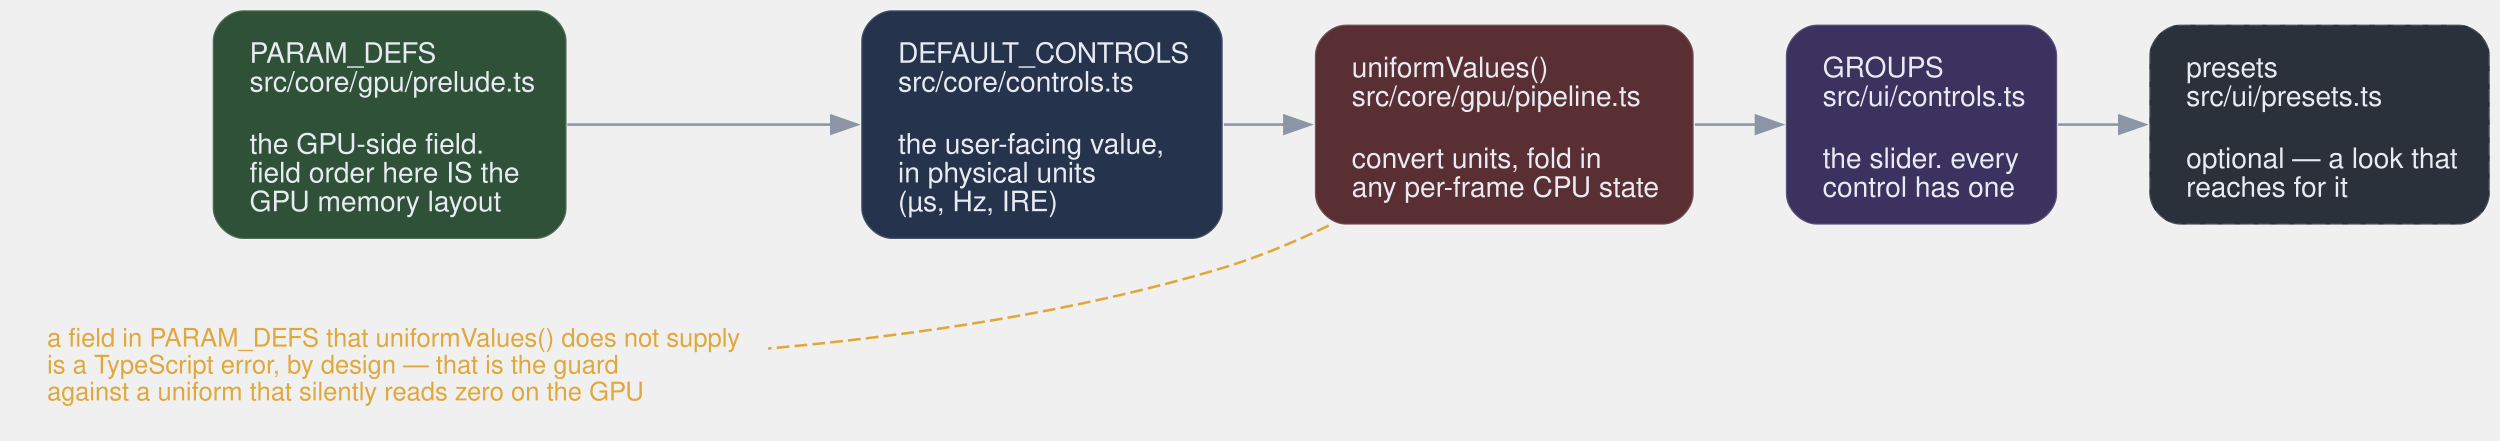
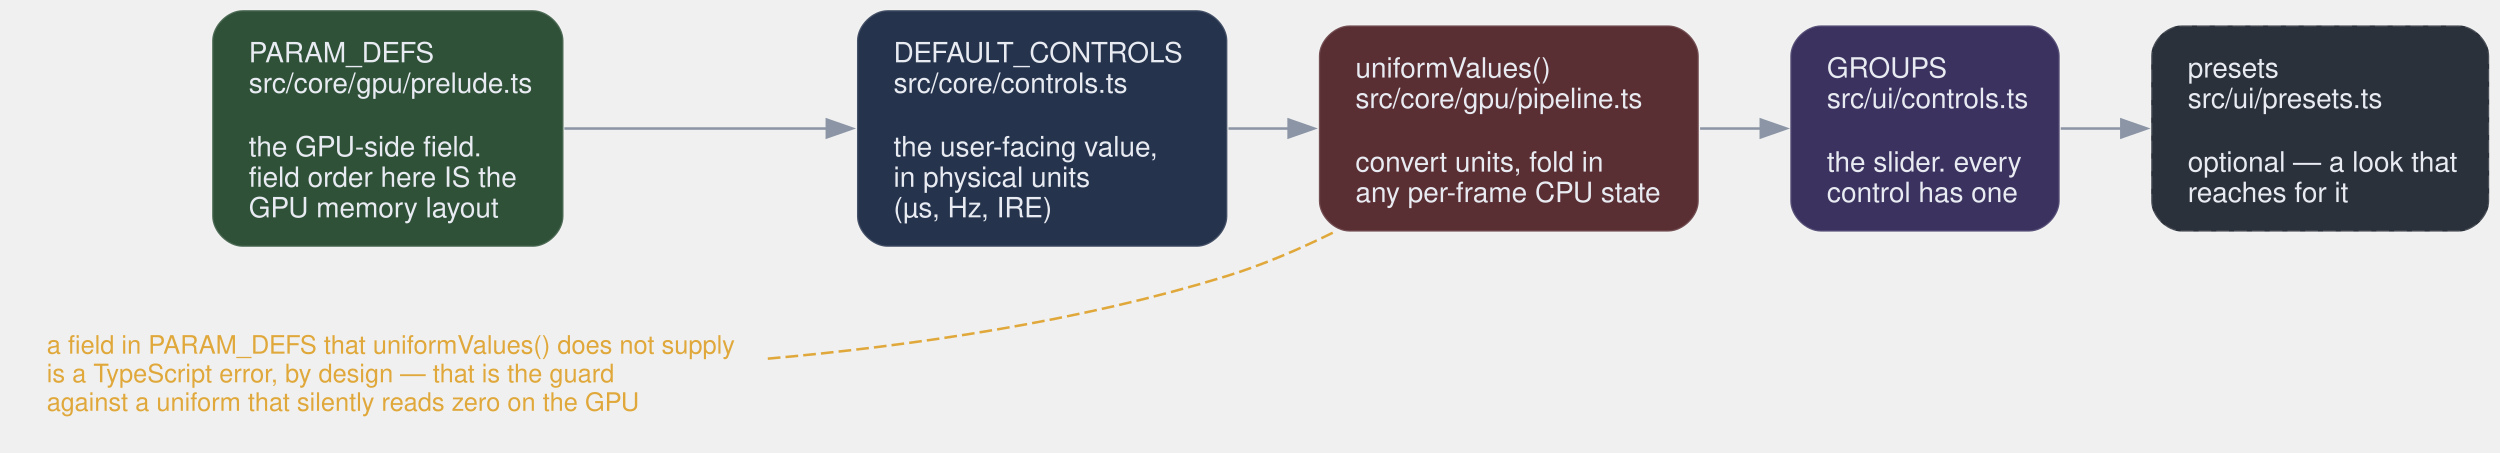
- <svg xmlns="http://www.w3.org/2000/svg" width="977pt" height="172pt" viewBox="0.00 0.00 977.00 172.00">
-   <g id="graph0" class="graph" transform="scale(1 1) rotate(0) translate(4 167.53)">
+ <svg xmlns="http://www.w3.org/2000/svg" width="984pt" height="178pt" viewBox="0.00 0.00 984.00 178.00">
+   <g id="graph0" class="graph" transform="scale(1 1) rotate(0) translate(4 173.53)">
    <g id="node1" class="node">
-       <path fill="#2f5138" stroke="#ffffff" stroke-opacity="0.149" d="M205.42,-163.53C205.42,-163.53 91.12,-163.53 91.12,-163.53 85.12,-163.53 79.12,-157.53 79.12,-151.53 79.12,-151.53 79.12,-86.12 79.12,-86.12 79.12,-80.12 85.12,-74.12 91.12,-74.12 91.12,-74.12 205.42,-74.12 205.42,-74.12 211.42,-74.12 217.42,-80.12 217.42,-86.12 217.42,-86.12 217.42,-151.53 217.42,-151.53 217.42,-157.53 211.42,-163.53 205.42,-163.53" />
-       <text xml:space="preserve" text-anchor="start" x="93.52" y="-143" font-family="Helvetica,Arial,sans-serif" font-size="11.00" fill="#e8ebf1">PARAM_DEFS</text>
-       <text xml:space="preserve" text-anchor="start" x="93.52" y="-131.75" font-family="Helvetica,Arial,sans-serif" font-size="11.00" fill="#e8ebf1">src/core/gpu/prelude.ts</text>
-       <text xml:space="preserve" text-anchor="start" x="93.52" y="-107.5" font-family="Helvetica,Arial,sans-serif" font-size="11.00" fill="#e8ebf1">the GPU-side field.</text>
-       <text xml:space="preserve" text-anchor="start" x="93.52" y="-96.25" font-family="Helvetica,Arial,sans-serif" font-size="11.00" fill="#e8ebf1">field order here IS the</text>
-       <text xml:space="preserve" text-anchor="start" x="93.52" y="-85" font-family="Helvetica,Arial,sans-serif" font-size="11.00" fill="#e8ebf1">GPU memory layout</text>
+       <path fill="#2f5138" stroke="#ffffff" stroke-opacity="0.149" d="M205.8,-169.53C205.8,-169.53 91.5,-169.53 91.5,-169.53 85.5,-169.53 79.5,-163.53 79.5,-157.53 79.5,-157.53 79.5,-88.38 79.5,-88.38 79.5,-82.38 85.5,-76.38 91.5,-76.38 91.5,-76.38 205.8,-76.38 205.8,-76.38 211.8,-76.38 217.8,-82.38 217.8,-88.38 217.8,-88.38 217.8,-157.53 217.8,-157.53 217.8,-163.53 211.8,-169.53 205.8,-169.53" />
+       <text xml:space="preserve" text-anchor="start" x="93.9" y="-149" font-family="Helvetica,Arial,sans-serif" font-size="11.00" fill="#e8ebf1">PARAM_DEFS</text>
+       <text xml:space="preserve" text-anchor="start" x="93.9" y="-137" font-family="Helvetica,Arial,sans-serif" font-size="11.00" fill="#e8ebf1">src/core/gpu/prelude.ts</text>
+       <text xml:space="preserve" text-anchor="start" x="93.9" y="-112" font-family="Helvetica,Arial,sans-serif" font-size="11.00" fill="#e8ebf1">the GPU-side field.</text>
+       <text xml:space="preserve" text-anchor="start" x="93.9" y="-100" font-family="Helvetica,Arial,sans-serif" font-size="11.00" fill="#e8ebf1">field order here IS the</text>
+       <text xml:space="preserve" text-anchor="start" x="93.9" y="-88" font-family="Helvetica,Arial,sans-serif" font-size="11.00" fill="#e8ebf1">GPU memory layout</text>
    </g>
    <g id="node2" class="node">
-       <path fill="#25334d" stroke="#ffffff" stroke-opacity="0.149" d="M461.85,-163.53C461.85,-163.53 344.55,-163.53 344.55,-163.53 338.55,-163.53 332.55,-157.53 332.55,-151.53 332.55,-151.53 332.55,-86.12 332.55,-86.12 332.55,-80.12 338.55,-74.12 344.55,-74.12 344.55,-74.12 461.85,-74.12 461.85,-74.12 467.85,-74.12 473.85,-80.12 473.85,-86.12 473.85,-86.12 473.85,-151.53 473.85,-151.53 473.85,-157.53 467.85,-163.53 461.85,-163.53" />
-       <text xml:space="preserve" text-anchor="start" x="346.95" y="-143" font-family="Helvetica,Arial,sans-serif" font-size="11.00" fill="#e8ebf1">DEFAULT_CONTROLS</text>
-       <text xml:space="preserve" text-anchor="start" x="346.95" y="-131.75" font-family="Helvetica,Arial,sans-serif" font-size="11.00" fill="#e8ebf1">src/core/controls.ts</text>
-       <text xml:space="preserve" text-anchor="start" x="346.95" y="-107.5" font-family="Helvetica,Arial,sans-serif" font-size="11.00" fill="#e8ebf1">the user-facing value,</text>
-       <text xml:space="preserve" text-anchor="start" x="346.95" y="-96.25" font-family="Helvetica,Arial,sans-serif" font-size="11.00" fill="#e8ebf1">in physical units</text>
-       <text xml:space="preserve" text-anchor="start" x="346.95" y="-85" font-family="Helvetica,Arial,sans-serif" font-size="11.00" fill="#e8ebf1">(µs, Hz, IRE)</text>
+       <path fill="#25334d" stroke="#ffffff" stroke-opacity="0.149" d="M467.1,-169.53C467.1,-169.53 345.3,-169.53 345.3,-169.53 339.3,-169.53 333.3,-163.53 333.3,-157.53 333.3,-157.53 333.3,-88.38 333.3,-88.38 333.3,-82.38 339.3,-76.38 345.3,-76.38 345.3,-76.38 467.1,-76.38 467.1,-76.38 473.1,-76.38 479.1,-82.38 479.1,-88.38 479.1,-88.38 479.1,-157.53 479.1,-157.53 479.1,-163.53 473.1,-169.53 467.1,-169.53" />
+       <text xml:space="preserve" text-anchor="start" x="347.7" y="-149" font-family="Helvetica,Arial,sans-serif" font-size="11.00" fill="#e8ebf1">DEFAULT_CONTROLS</text>
+       <text xml:space="preserve" text-anchor="start" x="347.7" y="-137" font-family="Helvetica,Arial,sans-serif" font-size="11.00" fill="#e8ebf1">src/core/controls.ts</text>
+       <text xml:space="preserve" text-anchor="start" x="347.7" y="-112" font-family="Helvetica,Arial,sans-serif" font-size="11.00" fill="#e8ebf1">the user-facing value,</text>
+       <text xml:space="preserve" text-anchor="start" x="347.7" y="-100" font-family="Helvetica,Arial,sans-serif" font-size="11.00" fill="#e8ebf1">in physical units</text>
+       <text xml:space="preserve" text-anchor="start" x="347.7" y="-88" font-family="Helvetica,Arial,sans-serif" font-size="11.00" fill="#e8ebf1">(µs, Hz, IRE)</text>
    </g>
    <g id="edge1" class="edge">
-       <path fill="none" stroke="#8b95a5" d="M217.72,-118.83C249.66,-118.83 287.9,-118.83 321.27,-118.83" />
-       <polygon fill="#8b95a5" stroke="#8b95a5" points="320.87,-122.33 330.87,-118.83 320.87,-115.33 320.87,-122.33" />
+       <path fill="none" stroke="#8b95a5" d="M218.13,-122.95C250.01,-122.95 288.22,-122.95 321.77,-122.95" />
+       <polygon fill="#8b95a5" stroke="#8b95a5" points="321.44,-126.46 331.44,-122.96 321.44,-119.46 321.44,-126.46" />
    </g>
    <g id="node3" class="node">
-       <path fill="#5a2f34" stroke="#ffffff" stroke-opacity="0.149" d="M645.9,-157.91C645.9,-157.91 521.85,-157.91 521.85,-157.91 515.85,-157.91 509.85,-151.91 509.85,-145.91 509.85,-145.91 509.85,-91.75 509.85,-91.75 509.85,-85.75 515.85,-79.75 521.85,-79.75 521.85,-79.75 645.9,-79.75 645.9,-79.75 651.9,-79.75 657.9,-85.75 657.9,-91.75 657.9,-91.75 657.9,-145.91 657.9,-145.91 657.9,-151.91 651.9,-157.91 645.9,-157.91" />
-       <text xml:space="preserve" text-anchor="start" x="524.25" y="-137.38" font-family="Helvetica,Arial,sans-serif" font-size="11.00" fill="#e8ebf1">uniformValues()</text>
-       <text xml:space="preserve" text-anchor="start" x="524.25" y="-126.13" font-family="Helvetica,Arial,sans-serif" font-size="11.00" fill="#e8ebf1">src/core/gpu/pipeline.ts</text>
-       <text xml:space="preserve" text-anchor="start" x="524.25" y="-101.88" font-family="Helvetica,Arial,sans-serif" font-size="11.00" fill="#e8ebf1">convert units, fold in</text>
-       <text xml:space="preserve" text-anchor="start" x="524.25" y="-90.63" font-family="Helvetica,Arial,sans-serif" font-size="11.00" fill="#e8ebf1">any per-frame CPU state</text>
+       <path fill="#5a2f34" stroke="#ffffff" stroke-opacity="0.149" d="M652.65,-163.53C652.65,-163.53 527.1,-163.53 527.1,-163.53 521.1,-163.53 515.1,-157.53 515.1,-151.53 515.1,-151.53 515.1,-94.38 515.1,-94.38 515.1,-88.38 521.1,-82.38 527.1,-82.38 527.1,-82.38 652.65,-82.38 652.65,-82.38 658.65,-82.38 664.65,-88.38 664.65,-94.38 664.65,-94.38 664.65,-151.53 664.65,-151.53 664.65,-157.53 658.65,-163.53 652.65,-163.53" />
+       <text xml:space="preserve" text-anchor="start" x="529.5" y="-143" font-family="Helvetica,Arial,sans-serif" font-size="11.00" fill="#e8ebf1">uniformValues()</text>
+       <text xml:space="preserve" text-anchor="start" x="529.5" y="-131" font-family="Helvetica,Arial,sans-serif" font-size="11.00" fill="#e8ebf1">src/core/gpu/pipeline.ts</text>
+       <text xml:space="preserve" text-anchor="start" x="529.5" y="-106" font-family="Helvetica,Arial,sans-serif" font-size="11.00" fill="#e8ebf1">convert units, fold in</text>
+       <text xml:space="preserve" text-anchor="start" x="529.5" y="-94" font-family="Helvetica,Arial,sans-serif" font-size="11.00" fill="#e8ebf1">any per-frame CPU state</text>
    </g>
    <g id="edge2" class="edge">
-       <path fill="none" stroke="#8b95a5" d="M474.3,-118.83C482.15,-118.83 490.19,-118.83 498.19,-118.83" />
-       <polygon fill="#8b95a5" stroke="#8b95a5" points="497.93,-122.33 507.93,-118.83 497.93,-115.33 497.93,-122.33" />
+       <path fill="none" stroke="#8b95a5" d="M479.52,-122.95C487.39,-122.95 495.46,-122.95 503.46,-122.95" />
+       <polygon fill="#8b95a5" stroke="#8b95a5" points="503.2,-126.46 513.2,-122.96 503.2,-119.46 503.2,-126.46" />
    </g>
    <g id="node4" class="node">
-       <path fill="#3b3260" stroke="#ffffff" stroke-opacity="0.149" d="M787.95,-157.91C787.95,-157.91 705.9,-157.91 705.9,-157.91 699.9,-157.91 693.9,-151.91 693.9,-145.91 693.9,-145.91 693.9,-91.75 693.9,-91.75 693.9,-85.75 699.9,-79.75 705.9,-79.75 705.9,-79.75 787.95,-79.75 787.95,-79.75 793.95,-79.75 799.95,-85.75 799.95,-91.75 799.95,-91.75 799.95,-145.91 799.95,-145.91 799.95,-151.91 793.95,-157.91 787.95,-157.91" />
-       <text xml:space="preserve" text-anchor="start" x="708.3" y="-137.38" font-family="Helvetica,Arial,sans-serif" font-size="11.00" fill="#e8ebf1">GROUPS</text>
-       <text xml:space="preserve" text-anchor="start" x="708.3" y="-126.13" font-family="Helvetica,Arial,sans-serif" font-size="11.00" fill="#e8ebf1">src/ui/controls.ts</text>
-       <text xml:space="preserve" text-anchor="start" x="708.3" y="-101.88" font-family="Helvetica,Arial,sans-serif" font-size="11.00" fill="#e8ebf1">the slider. every</text>
-       <text xml:space="preserve" text-anchor="start" x="708.3" y="-90.63" font-family="Helvetica,Arial,sans-serif" font-size="11.00" fill="#e8ebf1">control has one</text>
+       <path fill="#3b3260" stroke="#ffffff" stroke-opacity="0.149" d="M794.7,-163.53C794.7,-163.53 712.65,-163.53 712.65,-163.53 706.65,-163.53 700.65,-157.53 700.65,-151.53 700.65,-151.53 700.65,-94.38 700.65,-94.38 700.65,-88.38 706.65,-82.38 712.65,-82.38 712.65,-82.38 794.7,-82.38 794.7,-82.38 800.7,-82.38 806.7,-88.38 806.7,-94.38 806.7,-94.38 806.7,-151.53 806.7,-151.53 806.7,-157.53 800.7,-163.53 794.7,-163.53" />
+       <text xml:space="preserve" text-anchor="start" x="715.05" y="-143" font-family="Helvetica,Arial,sans-serif" font-size="11.00" fill="#e8ebf1">GROUPS</text>
+       <text xml:space="preserve" text-anchor="start" x="715.05" y="-131" font-family="Helvetica,Arial,sans-serif" font-size="11.00" fill="#e8ebf1">src/ui/controls.ts</text>
+       <text xml:space="preserve" text-anchor="start" x="715.05" y="-106" font-family="Helvetica,Arial,sans-serif" font-size="11.00" fill="#e8ebf1">the slider. every</text>
+       <text xml:space="preserve" text-anchor="start" x="715.05" y="-94" font-family="Helvetica,Arial,sans-serif" font-size="11.00" fill="#e8ebf1">control has one</text>
    </g>
    <g id="edge3" class="edge">
-       <path fill="none" stroke="#8b95a5" d="M658.33,-118.83C666.36,-118.83 674.48,-118.83 682.37,-118.83" />
-       <polygon fill="#8b95a5" stroke="#8b95a5" points="682.22,-122.33 692.22,-118.83 682.22,-115.33 682.22,-122.33" />
+       <path fill="none" stroke="#8b95a5" d="M665.15,-122.95C673.18,-122.95 681.31,-122.95 689.2,-122.95" />
+       <polygon fill="#8b95a5" stroke="#8b95a5" points="689.05,-126.46 699.05,-122.96 689.05,-119.46 689.05,-126.46" />
    </g>
    <g id="node6" class="node">
-       <path fill="none" stroke="none" d="M284.55,-51.66C284.55,-51.66 12,-51.66 12,-51.66 6,-51.66 0,-45.66 0,-39.66 0,-39.66 0,-12 0,-12 0,-6 6,0 12,0 12,0 284.55,0 284.55,0 290.55,0 296.55,-6 296.55,-12 296.55,-12 296.55,-39.66 296.55,-39.66 296.55,-45.66 290.55,-51.66 284.55,-51.66" />
-       <text xml:space="preserve" text-anchor="start" x="14.4" y="-32.08" font-family="Helvetica,Arial,sans-serif" font-size="10.00" fill="#e0a83a">a field in PARAM_DEFS that uniformValues() does not supply</text>
-       <text xml:space="preserve" text-anchor="start" x="14.4" y="-21.58" font-family="Helvetica,Arial,sans-serif" font-size="10.00" fill="#e0a83a">is a TypeScript error, by design — that is the guard</text>
-       <text xml:space="preserve" text-anchor="start" x="14.4" y="-11.08" font-family="Helvetica,Arial,sans-serif" font-size="10.00" fill="#e0a83a">against a uniform that silently reads zero on the GPU</text>
+       <path fill="none" stroke="none" d="M285.3,-53.91C285.3,-53.91 12,-53.91 12,-53.91 6,-53.91 0,-47.91 0,-41.91 0,-41.91 0,-12 0,-12 0,-6 6,0 12,0 12,0 285.3,0 285.3,0 291.3,0 297.3,-6 297.3,-12 297.3,-12 297.3,-41.91 297.3,-41.91 297.3,-47.91 291.3,-53.91 285.3,-53.91" />
+       <text xml:space="preserve" text-anchor="start" x="14.4" y="-34.33" font-family="Helvetica,Arial,sans-serif" font-size="10.00" fill="#e0a83a">a field in PARAM_DEFS that uniformValues() does not supply</text>
+       <text xml:space="preserve" text-anchor="start" x="14.4" y="-23.08" font-family="Helvetica,Arial,sans-serif" font-size="10.00" fill="#e0a83a">is a TypeScript error, by design — that is the guard</text>
+       <text xml:space="preserve" text-anchor="start" x="14.4" y="-11.83" font-family="Helvetica,Arial,sans-serif" font-size="10.00" fill="#e0a83a">against a uniform that silently reads zero on the GPU</text>
    </g>
    <g id="edge5" class="edge">
-       <path fill="none" stroke="#e0a83a" stroke-dasharray="5,2" d="M515.25,-79.37C501.88,-72.94 487.7,-67.02 473.85,-62.83 417.13,-45.66 352.63,-36.34 296.15,-31.32" />
+       <path fill="none" stroke="#e0a83a" stroke-dasharray="5,2" d="M520.58,-81.93C507.2,-75.33 493,-69.26 479.1,-64.95 421.08,-46.98 354.93,-37.36 297.2,-32.27" />
    </g>
    <g id="node5" class="node">
-       <path fill="#2b313b" stroke="#ffffff" stroke-dasharray="5,2" stroke-opacity="0.149" d="M957,-157.91C957,-157.91 847.95,-157.91 847.95,-157.91 841.95,-157.91 835.95,-151.91 835.95,-145.91 835.95,-145.91 835.95,-91.75 835.95,-91.75 835.95,-85.75 841.95,-79.75 847.95,-79.75 847.95,-79.75 957,-79.75 957,-79.75 963,-79.75 969,-85.75 969,-91.75 969,-91.75 969,-145.91 969,-145.91 969,-151.91 963,-157.91 957,-157.91" />
-       <text xml:space="preserve" text-anchor="start" x="850.35" y="-137.38" font-family="Helvetica,Arial,sans-serif" font-size="11.00" fill="#e8ebf1">presets</text>
-       <text xml:space="preserve" text-anchor="start" x="850.35" y="-126.13" font-family="Helvetica,Arial,sans-serif" font-size="11.00" fill="#e8ebf1">src/ui/presets.ts</text>
-       <text xml:space="preserve" text-anchor="start" x="850.35" y="-101.88" font-family="Helvetica,Arial,sans-serif" font-size="11.00" fill="#e8ebf1">optional — a look that</text>
-       <text xml:space="preserve" text-anchor="start" x="850.35" y="-90.63" font-family="Helvetica,Arial,sans-serif" font-size="11.00" fill="#e8ebf1">reaches for it</text>
+       <path fill="#2b313b" stroke="#ffffff" stroke-dasharray="5,2" stroke-opacity="0.149" d="M963.75,-163.53C963.75,-163.53 854.7,-163.53 854.7,-163.53 848.7,-163.53 842.7,-157.53 842.7,-151.53 842.7,-151.53 842.7,-94.38 842.7,-94.38 842.7,-88.38 848.7,-82.38 854.7,-82.38 854.7,-82.38 963.75,-82.38 963.75,-82.38 969.75,-82.38 975.75,-88.38 975.75,-94.38 975.75,-94.38 975.75,-151.53 975.75,-151.53 975.75,-157.53 969.75,-163.53 963.75,-163.53" />
+       <text xml:space="preserve" text-anchor="start" x="857.1" y="-143" font-family="Helvetica,Arial,sans-serif" font-size="11.00" fill="#e8ebf1">presets</text>
+       <text xml:space="preserve" text-anchor="start" x="857.1" y="-131" font-family="Helvetica,Arial,sans-serif" font-size="11.00" fill="#e8ebf1">src/ui/presets.ts</text>
+       <text xml:space="preserve" text-anchor="start" x="857.1" y="-106" font-family="Helvetica,Arial,sans-serif" font-size="11.00" fill="#e8ebf1">optional — a look that</text>
+       <text xml:space="preserve" text-anchor="start" x="857.1" y="-94" font-family="Helvetica,Arial,sans-serif" font-size="11.00" fill="#e8ebf1">reaches for it</text>
    </g>
    <g id="edge4" class="edge">
-       <path fill="none" stroke="#8b95a5" d="M800.34,-118.83C808.07,-118.83 816.18,-118.83 824.29,-118.83" />
-       <polygon fill="#8b95a5" stroke="#8b95a5" points="824.21,-122.33 834.21,-118.83 824.21,-115.33 824.21,-122.33" />
+       <path fill="none" stroke="#8b95a5" d="M807.09,-122.95C814.82,-122.95 822.93,-122.95 831.04,-122.95" />
+       <polygon fill="#8b95a5" stroke="#8b95a5" points="830.96,-126.46 840.96,-122.96 830.96,-119.46 830.96,-126.46" />
    </g>
  </g>
</svg>
